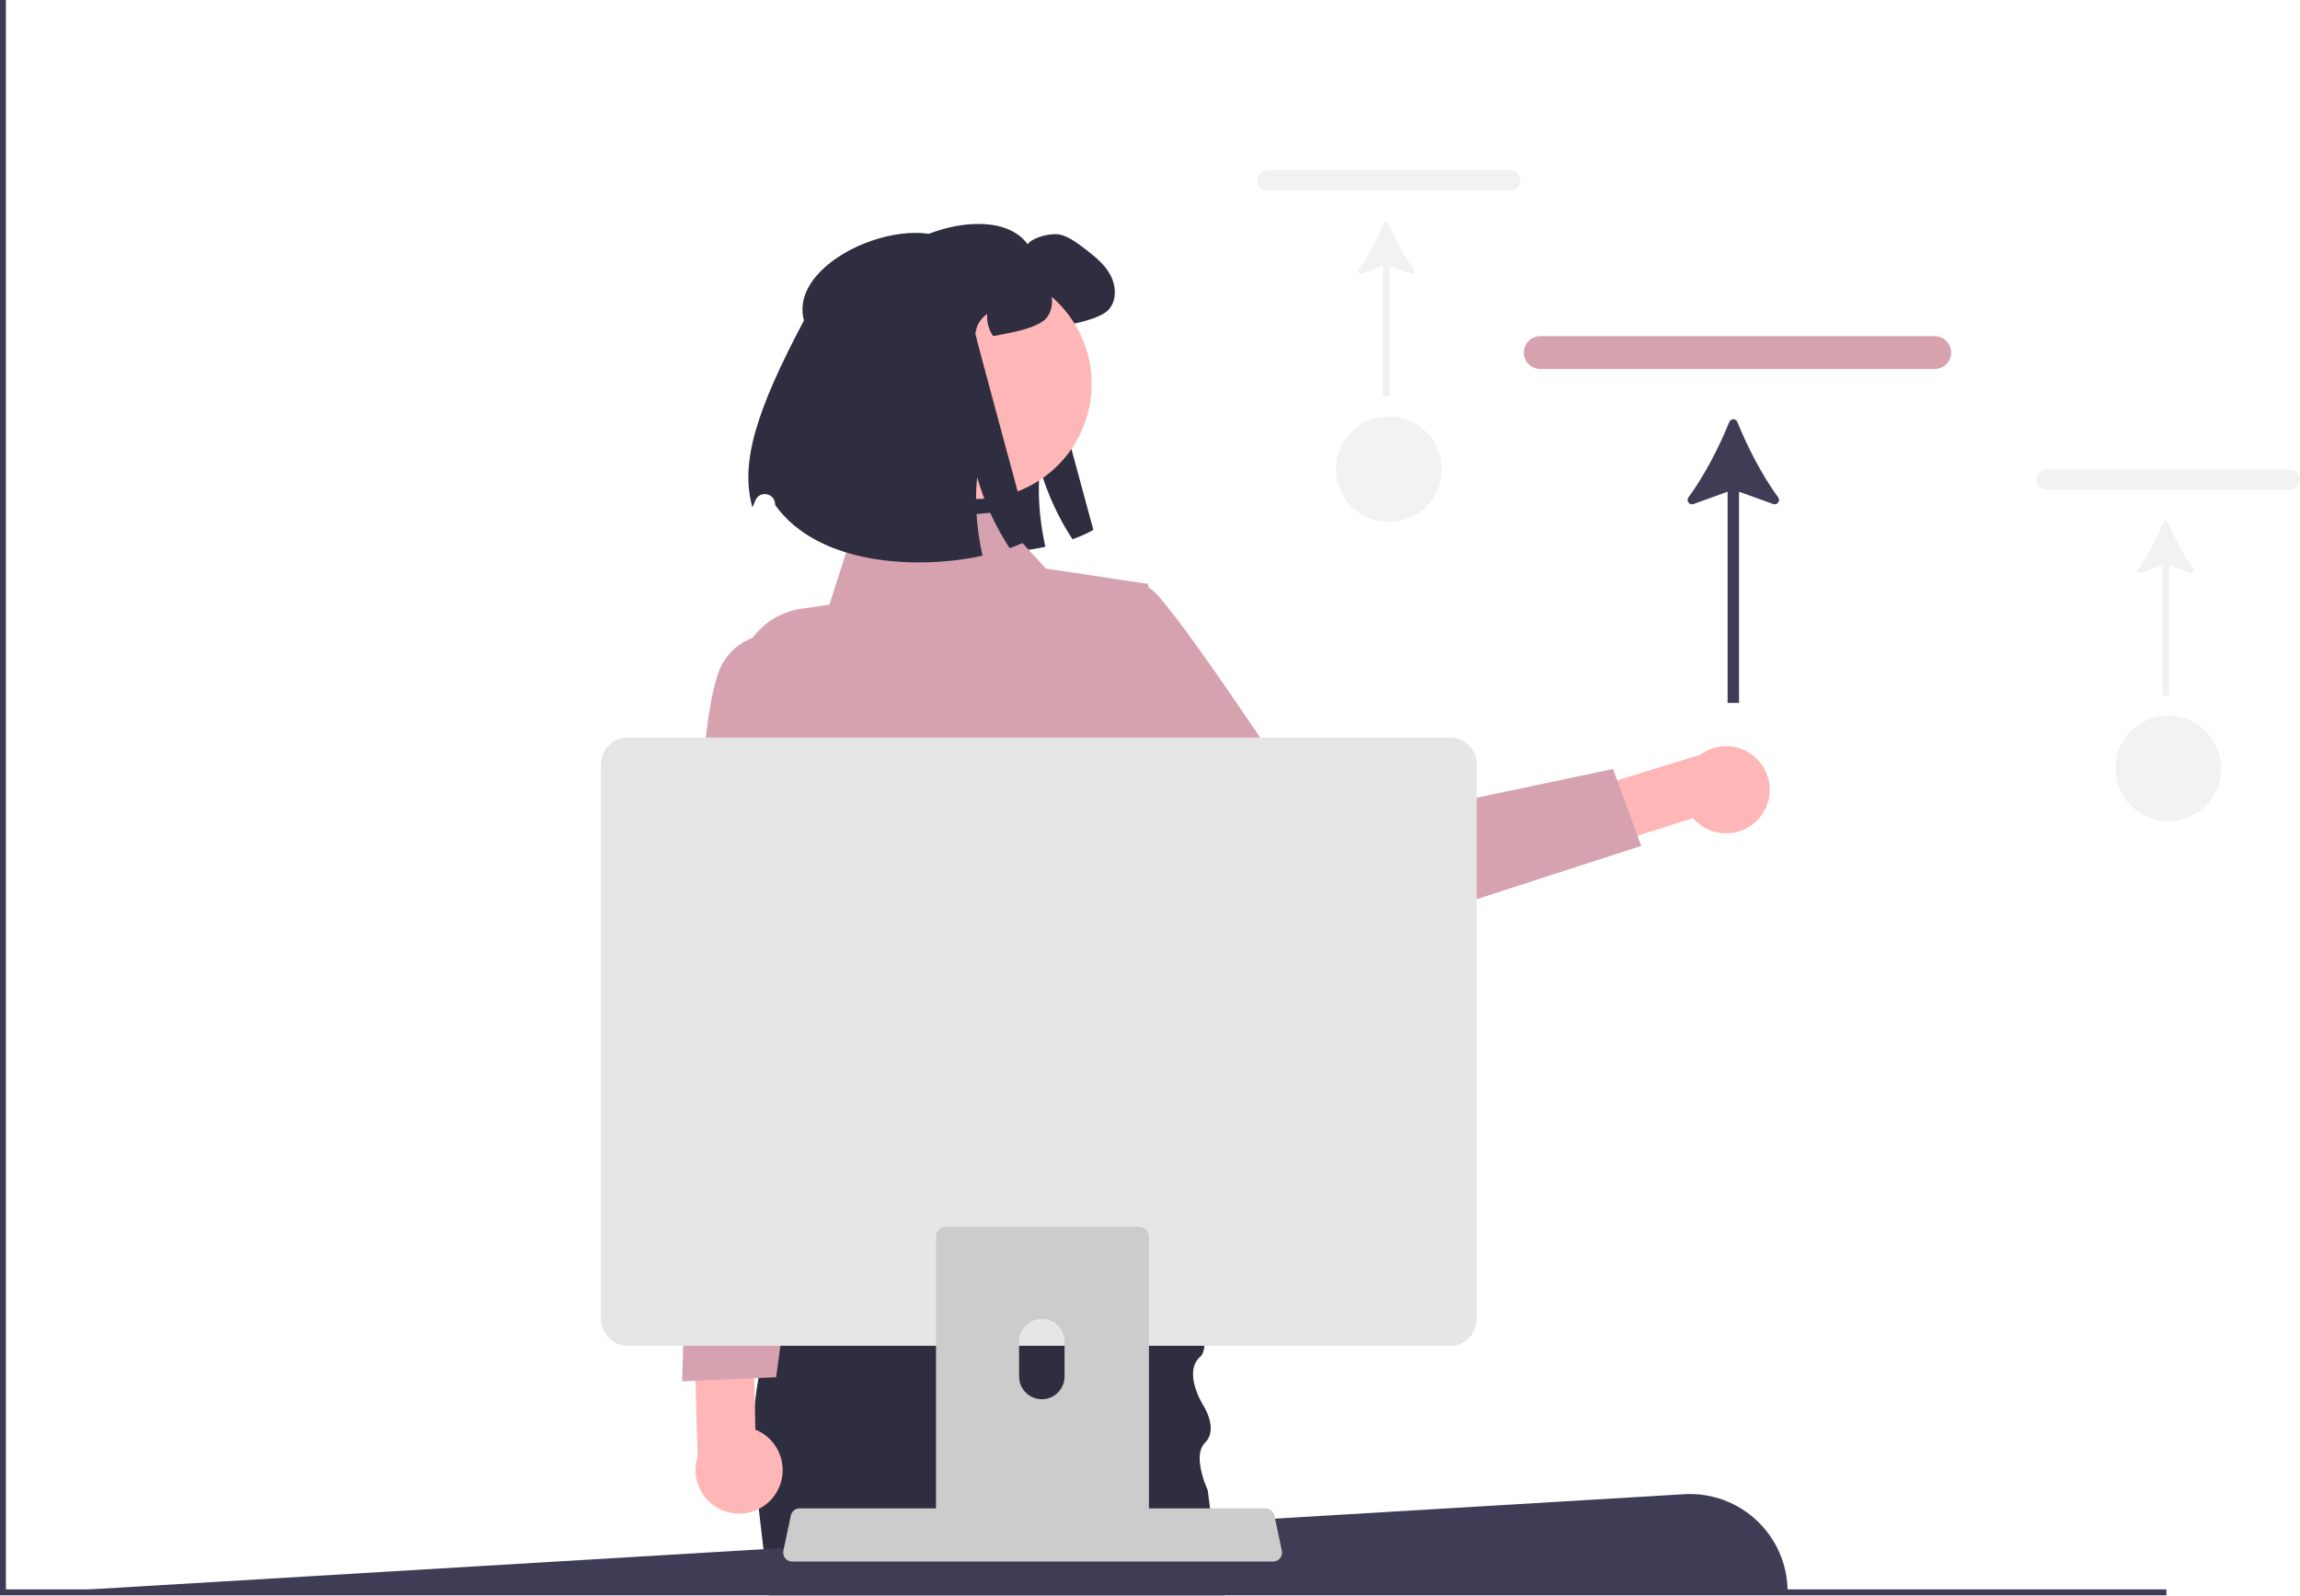
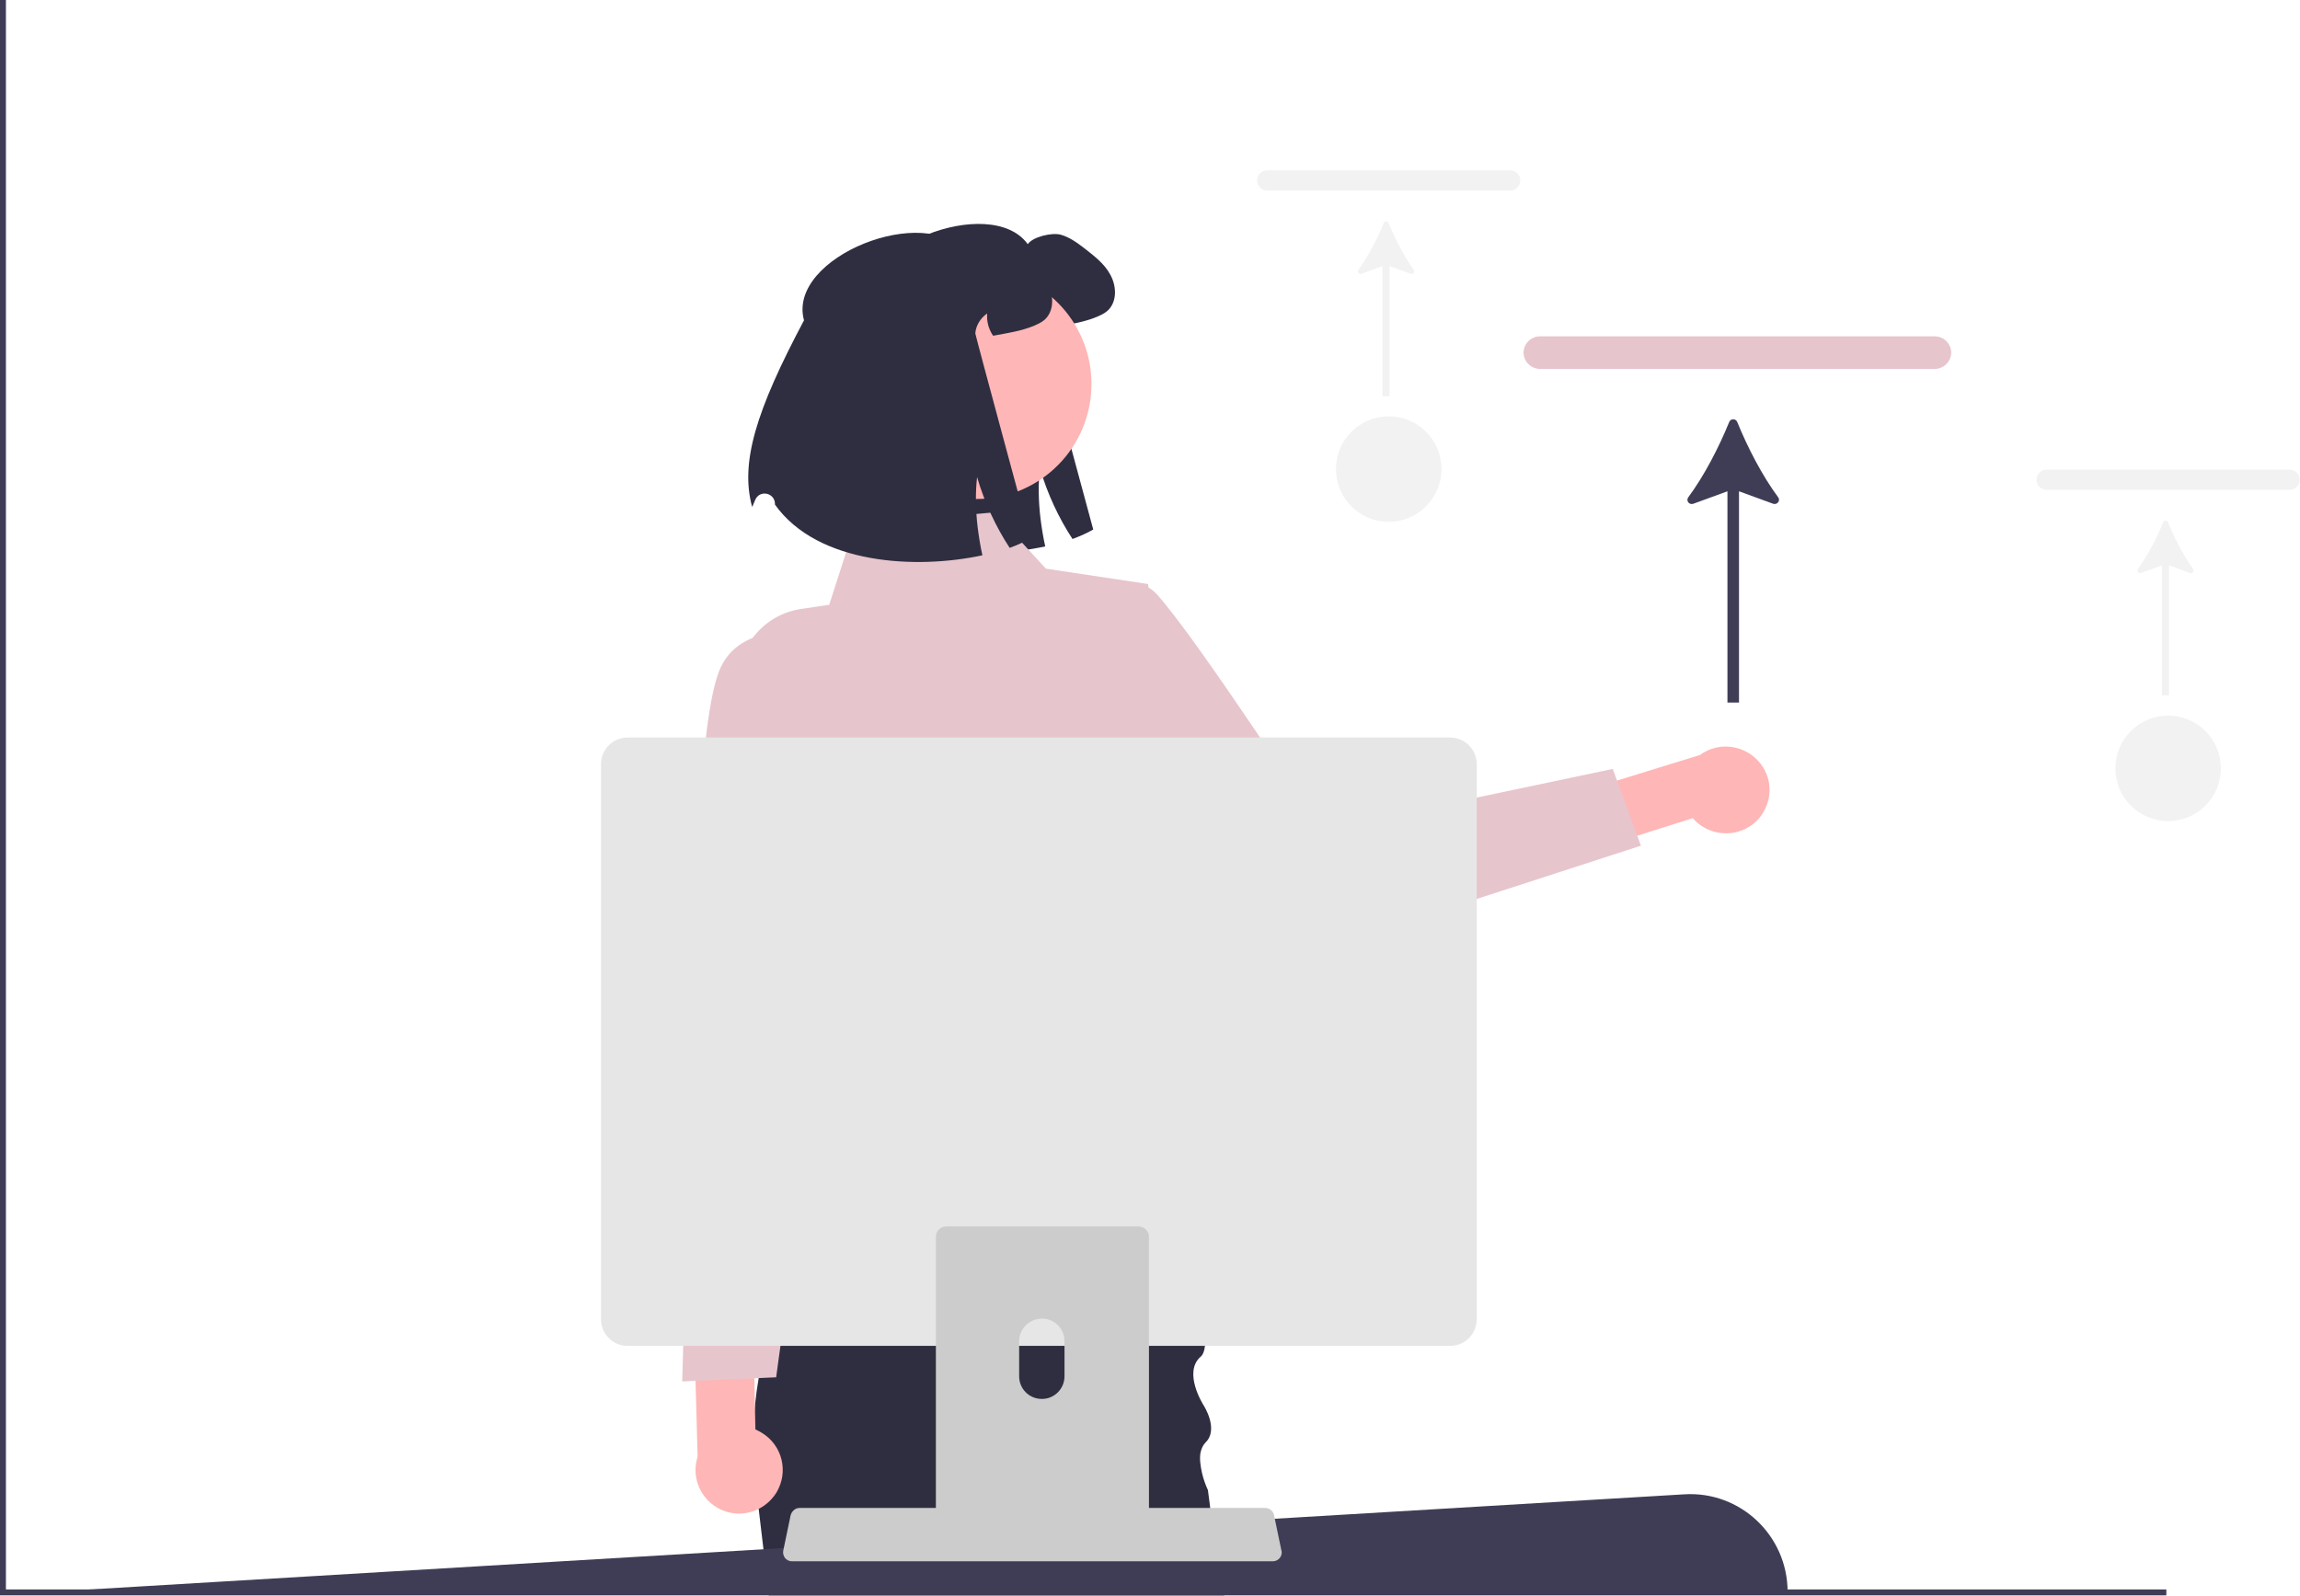
- <svg xmlns="http://www.w3.org/2000/svg" width="776.057" height="538.35" viewBox="0 0 776.057 538.35">
-   <path d="M292.462,105.107c-5.91-21.549,41.76-40.027,54.278-22.674,1.741-2.467,8.174-3.966,11.125-3.209,2.952,.757,5.434,2.649,7.856,4.48,3.33,2.558,6.781,5.207,8.824,8.885,2.059,3.663,2.376,8.658-.393,11.837-2.195,2.528-8.673,4.162-11.973,4.828-2.301,.469-4.238,.848-5.903,1.12-1.483-2.164-2.24-4.844-1.968-7.462-2.24,1.483-3.754,4.026-3.996,6.72-.045,.56,18.602,69.173,18.602,69.173-1.922,1.135-4.299,2.195-7.038,3.163-4.647-7.008-8.461-15.272-10.974-23.915-.575,5.343-.484,11.14,.212,17.028,.363,3.133,.908,6.282,1.604,9.43-22.159,4.783-55.489,3.209-69.99-17.134-.003-.084-.005-.168-.007-.253-.104-3.807-5.297-4.752-6.687-1.207-.352,.898-.676,1.674-.965,2.292-4.223-15.106,1.241-32.588,17.392-63.103Z" fill="#2f2e41" />
-   <path d="M593.672,275.988c-5.243,6.219-14.534,7.009-20.753,1.766-.602-.508-1.163-1.063-1.677-1.661l-69.98,22.165-10.89-17.849,83.309-25.717c6.536-4.822,15.744-3.433,20.566,3.103,4.035,5.469,3.797,12.991-.576,18.194Z" fill="#ffb6b6" />
-   <path d="M345.842,220.601s30.99-34.857,44.49-20.05c13.499,14.807,55.616,79.692,55.616,79.692l98.313-20.742,9.507,25.946-111.63,36.174c-8.392,2.719-17.589-.101-23.014-7.057l-73.282-93.963Z" fill="#d7a2af" />
-   <path d="M413.15,538.35h-153.71l-.14-1.2-.09-.8-1.32-11.2-1.87-15.95-.72-6.13c-.05-.31-.1-.61-.14-.92-.63-3.99-.99-8-1.12-12-.19-5.5,.06-10.99,.65-16.41v-.03c.32-2.93,.73-5.83,1.24-8.7,.64-3.69,1.41-7.32,2.3-10.87,1.02-4.12,2.18-8.13,3.45-12,1.46-4.53,3.06-8.87,4.71-12.97,.18-.44,.36-.88,.53-1.31l.01-.01c8.7-21.21,18.58-35.7,18.58-35.7h111.98s5.18,22.73,7.75,41.5c.41,2.97,.75,5.83,1,8.49,.45,4.91,.58,9.13,.19,12-.24,1.78-.68,3.04-1.36,3.62-6.16,5.26,.89,16.42,.89,16.42,0,0,5.28,8.07,.68,12.61-.91,.9-1.43,2.06-1.68,3.36-.4,2.15-.05,4.65,.5,6.86,.55,2.22,1.31,4.15,1.73,5.14,.19,.44,.31,.69,.31,.69l.78,6.17,.76,5.94,1.29,10.2,.39,1.8,2.01,9.4,.17,.8,.25,1.2Z" fill="#2f2e41" />
-   <path d="M335.508,172.912l-46.998,4.186-8.662,26.956-9.44,1.367c-16.131,2.336-25.732,19.254-19.464,34.3l8.306,19.939s-12.2,37.658,2.784,53.481l6.377,69.688-14.384,45.941,168.133,5.427-28.639-57.625-.849-35.78s18.301-64.672,1.334-85.242l-6.62-58.51-34.49-5.173-17.387-18.954Z" fill="#d7a2af" />
-   <circle cx="329.504" cy="129.561" r="38.825" transform="translate(128.8703 421.2885) rotate(-76.94666)" fill="#ffb6b6" />
-   <path d="M271.271,108.134c-5.91-21.549,41.76-40.027,54.278-22.674,1.741-2.467,8.174-3.966,11.125-3.209,2.952,.757,5.434,2.649,7.856,4.48,3.33,2.558,6.781,5.207,8.824,8.885,2.059,3.663,2.376,8.658-.393,11.837-2.195,2.528-8.673,4.162-11.973,4.828-2.301,.469-4.238,.848-5.903,1.12-1.483-2.164-2.24-4.844-1.968-7.462-2.24,1.483-3.754,4.026-3.996,6.72-.045,.56,18.602,69.173,18.602,69.173-1.922,1.135-4.299,2.195-7.038,3.163-4.647-7.008-8.461-15.272-10.974-23.915-.575,5.343-.484,11.14,.212,17.028,.363,3.133,.908,6.282,1.604,9.43-22.159,4.783-55.489,3.209-69.99-17.134-.003-.084-.005-.168-.007-.253-.104-3.807-5.297-4.752-6.687-1.207-.352,.898-.676,1.674-.965,2.292-4.223-15.106,1.241-32.588,17.392-63.103Z" fill="#2f2e41" />
-   <path d="M603.16,537.15H81.16l-81,1,568.062-33.914c18.949-1.131,34.938,13.931,34.938,32.914v0Z" fill="#3f3d56" />
-   <polygon points="731 536.35 731 538.35 0 538.35 0 0 2 0 2 536.35 731 536.35" fill="#3f3d56" />
-   <path d="M652.783,124.519h-133.052c-3.068,0-5.565-2.487-5.565-5.544s2.497-5.543,5.565-5.543h133.052c3.068,0,5.564,2.486,5.564,5.543s-2.495,5.544-5.564,5.544Z" fill="#d7a2af" />
-   <path d="M586.206,142.4c-.497-1.226-2.215-1.225-2.712,0-3.469,8.552-8.408,18.129-13.78,25.448-.86,1.172,.326,2.738,1.692,2.243l11.515-4.166v71.284h3.855v-71.284l11.52,4.167c1.367,.494,2.552-1.071,1.692-2.243-5.372-7.319-10.311-16.897-13.783-25.449Z" fill="#3f3d56" />
-   <path d="M772.627,165.267h-82.03c-1.892,0-3.431-1.534-3.431-3.418s1.539-3.418,3.431-3.418h82.03c1.892,0,3.43,1.533,3.43,3.418s-1.538,3.418-3.43,3.418Z" fill="#f2f2f2" />
-   <path d="M731.581,176.291c-.307-.756-1.365-.756-1.672,0-2.139,5.272-5.184,11.177-8.496,15.689-.53,.722,.201,1.688,1.043,1.383l7.099-2.568v43.949h2.377v-43.949l7.102,2.569c.843,.305,1.574-.661,1.043-1.383-3.312-4.512-6.357-10.417-8.497-15.69Z" fill="#f2f2f2" />
-   <circle cx="731.625" cy="259.325" r="17.825" fill="#f2f2f2" />
-   <path d="M509.627,64.267h-82.03c-1.892,0-3.431-1.534-3.431-3.418s1.539-3.418,3.431-3.418h82.03c1.892,0,3.43,1.533,3.43,3.418s-1.538,3.418-3.43,3.418Z" fill="#f2f2f2" />
-   <path d="M468.581,75.291c-.307-.756-1.365-.756-1.672,0-2.139,5.272-5.184,11.177-8.496,15.689-.53,.722,.201,1.688,1.043,1.383l7.099-2.568v43.949h2.377v-43.949l7.102,2.569c.843,.305,1.574-.661,1.043-1.383-3.312-4.512-6.357-10.417-8.497-15.69Z" fill="#f2f2f2" />
-   <circle cx="468.625" cy="158.325" r="17.825" fill="#f2f2f2" />
-   <path d="M261.968,503.708c4.206-6.962,1.972-16.015-4.99-20.221-.674-.407-1.38-.76-2.111-1.055l-1.476-73.391-20.4-4.583,2.391,87.155c-2.469,7.738,1.803,16.012,9.542,18.481,6.475,2.066,13.522-.575,17.046-6.386Z" fill="#ffb6b6" />
-   <path d="M276.16,214.15s-25-6-33,11-8.681,90.976-8.681,90.976l-4.319,150.024,31.712-1.398,25.288-184.602-11-66Z" fill="#d7a2af" />
+ <svg xmlns="http://www.w3.org/2000/svg" version="1.1" id="Capa_1" x="0px" y="0px" viewBox="0 0 776.1 538.4" style="enable-background:new 0 0 776.1 538.4;" xml:space="preserve">
+   <style type="text/css">
+ 	.st0{fill:#2F2E41;}
+ 	.st1{fill:#FFB6B6;}
+ 	.st2{fill:#E7C5CD;}
+ 	.st3{fill:#3F3D56;}
+ 	.st4{fill:#F2F2F2;}
+ 	.st5{fill:#CCCCCC;}
+ 	.st6{fill:#E6E6E6;}
+ </style>
+   <path class="st0" d="M292.5,105.1c-5.9-21.5,41.8-40,54.3-22.7c1.7-2.5,8.2-4,11.1-3.2s5.4,2.6,7.9,4.5c3.3,2.6,6.8,5.2,8.8,8.9  c2.1,3.7,2.4,8.7-0.4,11.8c-2.2,2.5-8.7,4.2-12,4.8c-2.3,0.5-4.2,0.8-5.9,1.1c-1.5-2.2-2.2-4.8-2-7.5c-2.2,1.5-3.8,4-4,6.7  c0,0.6,18.6,69.2,18.6,69.2c-1.9,1.1-4.3,2.2-7,3.2c-4.6-7-8.5-15.3-11-23.9c-0.6,5.3-0.5,11.1,0.2,17c0.4,3.1,0.9,6.3,1.6,9.4  c-22.2,4.8-55.5,3.2-70-17.1c0-0.1,0-0.2,0-0.3c-0.1-3.8-5.3-4.8-6.7-1.2c-0.4,0.9-0.7,1.7-1,2.3  C270.8,153.1,276.3,135.6,292.5,105.1L292.5,105.1z" />
+   <path class="st1" d="M593.7,276c-5.2,6.2-14.5,7-20.8,1.8c-0.6-0.5-1.2-1.1-1.7-1.7l-70,22.2l-10.9-17.8l83.3-25.7  c6.5-4.8,15.7-3.4,20.6,3.1C598.3,263.3,598,270.8,593.7,276L593.7,276z" />
+   <path class="st2" d="M345.8,220.6c0,0,31-34.9,44.5-20.1c13.5,14.8,55.6,79.7,55.6,79.7l98.3-20.7l9.5,25.9l-111.6,36.2  c-8.4,2.7-17.6-0.1-23-7.1L345.8,220.6z" />
+   <path class="st0" d="M413.1,538.4H259.4l-0.1-1.2l-0.1-0.8l-1.3-11.2l-1.9-16l-0.7-6.1c0-0.3-0.1-0.6-0.1-0.9c-0.6-4-1-8-1.1-12  c-0.2-5.5,0.1-11,0.7-16.4v0c0.3-2.9,0.7-5.8,1.2-8.7c0.6-3.7,1.4-7.3,2.3-10.9c1-4.1,2.2-8.1,3.5-12c1.5-4.5,3.1-8.9,4.7-13  c0.2-0.4,0.4-0.9,0.5-1.3l0,0c8.7-21.2,18.6-35.7,18.6-35.7h112c0,0,5.2,22.7,7.8,41.5c0.4,3,0.8,5.8,1,8.5c0.5,4.9,0.6,9.1,0.2,12  c-0.2,1.8-0.7,3-1.4,3.6c-6.2,5.3,0.9,16.4,0.9,16.4s5.3,8.1,0.7,12.6c-0.9,0.9-1.4,2.1-1.7,3.4c-0.4,2.1,0,4.6,0.5,6.9  c0.5,2.2,1.3,4.2,1.7,5.1c0.2,0.4,0.3,0.7,0.3,0.7l0.8,6.2l0.8,5.9l1.3,10.2l0.4,1.8l2,9.4l0.2,0.8L413.1,538.4z" />
+   <path class="st2" d="M335.5,172.9l-47,4.2l-8.7,27l-9.4,1.4c-16.1,2.3-25.7,19.3-19.5,34.3l8.3,19.9c0,0-12.2,37.7,2.8,53.5  l6.4,69.7L254,428.8l168.1,5.4l-28.6-57.6l-0.8-35.8c0,0,18.3-64.7,1.3-85.2l-6.6-58.5l-34.5-5.2L335.5,172.9L335.5,172.9z" />
+   <circle class="st1" cx="329.5" cy="129.6" r="38.8" />
+   <path class="st0" d="M271.3,108.1c-5.9-21.5,41.8-40,54.3-22.7c1.7-2.5,8.2-4,11.1-3.2s5.4,2.6,7.9,4.5c3.3,2.6,6.8,5.2,8.8,8.9  c2.1,3.7,2.4,8.7-0.4,11.8c-2.2,2.5-8.7,4.2-12,4.8c-2.3,0.5-4.2,0.8-5.9,1.1c-1.5-2.2-2.2-4.8-2-7.5c-2.2,1.5-3.8,4-4,6.7  c0,0.6,18.6,69.2,18.6,69.2c-1.9,1.1-4.3,2.2-7,3.2c-4.6-7-8.5-15.3-11-23.9c-0.6,5.3-0.5,11.1,0.2,17c0.4,3.1,0.9,6.3,1.6,9.4  c-22.2,4.8-55.5,3.2-70-17.1c0-0.1,0-0.2,0-0.3c-0.1-3.8-5.3-4.8-6.7-1.2c-0.4,0.9-0.7,1.7-1,2.3  C249.7,156.1,255.1,138.6,271.3,108.1z" />
+   <path class="st3" d="M603.2,537.2h-522l-81,1l568.1-33.9C587.2,503.1,603.2,518.2,603.2,537.2L603.2,537.2L603.2,537.2z" />
+   <polygon class="st3" points="731,536.4 731,538.4 0,538.4 0,0 2,0 2,536.4 " />
+   <path class="st2" d="M652.8,124.5H519.7c-3.1,0-5.6-2.5-5.6-5.5s2.5-5.5,5.6-5.5h133.1c3.1,0,5.6,2.5,5.6,5.5  S655.9,124.5,652.8,124.5L652.8,124.5z" />
+   <path class="st3" d="M586.2,142.4c-0.5-1.2-2.2-1.2-2.7,0c-3.5,8.6-8.4,18.1-13.8,25.4c-0.9,1.2,0.3,2.7,1.7,2.2l11.5-4.2v71.3h3.9  v-71.3l11.5,4.2c1.4,0.5,2.6-1.1,1.7-2.2C594.6,160.5,589.7,151,586.2,142.4z" />
+   <path class="st4" d="M772.6,165.3h-82c-1.9,0-3.4-1.5-3.4-3.4s1.5-3.4,3.4-3.4h82c1.9,0,3.4,1.5,3.4,3.4S774.5,165.3,772.6,165.3z" />
+   <path class="st4" d="M731.6,176.3c-0.3-0.8-1.4-0.8-1.7,0c-2.1,5.3-5.2,11.2-8.5,15.7c-0.5,0.7,0.2,1.7,1,1.4l7.1-2.6v43.9h2.4  v-43.9l7.1,2.6c0.8,0.3,1.6-0.7,1-1.4C736.8,187.5,733.7,181.6,731.6,176.3z" />
+   <circle class="st4" cx="731.6" cy="259.3" r="17.8" />
+   <path class="st4" d="M509.6,64.3h-82c-1.9,0-3.4-1.5-3.4-3.4s1.5-3.4,3.4-3.4h82c1.9,0,3.4,1.5,3.4,3.4S511.5,64.3,509.6,64.3z" />
+   <path class="st4" d="M468.6,75.3c-0.3-0.8-1.4-0.8-1.7,0c-2.1,5.3-5.2,11.2-8.5,15.7c-0.5,0.7,0.2,1.7,1,1.4l7.1-2.6v43.9h2.4V89.8  l7.1,2.6c0.8,0.3,1.6-0.7,1-1.4C473.8,86.5,470.7,80.6,468.6,75.3L468.6,75.3z" />
+   <circle class="st4" cx="468.6" cy="158.3" r="17.8" />
+   <path class="st1" d="M262,503.7c4.2-7,2-16-5-20.2c-0.7-0.4-1.4-0.8-2.1-1.1l-1.5-73.4l-20.4-4.6l2.4,87.2c-2.5,7.7,1.8,16,9.5,18.5  C251.4,512.2,258.4,509.5,262,503.7L262,503.7z" />
+   <path class="st2" d="M276.2,214.2c0,0-25-6-33,11s-8.7,91-8.7,91l-4.3,150l31.7-1.4l25.3-184.6L276.2,214.2z" />
  <g>
-     <path d="M264.939,525.845c.563,.706,1.418,1.115,2.32,1.11h162.34c1.65-.002,2.986-1.341,2.984-2.991-0-.205-.022-.409-.064-.609l-2.52-11.97c-.212-.992-.912-1.809-1.86-2.17-.338-.133-.697-.2-1.06-.2h-157.31c-.363-0-.722,.068-1.06,.2-.948,.361-1.648,1.178-1.86,2.17l-2.52,11.97c-.182,.88,.042,1.794,.61,2.49Z" fill="#ccc" />
-     <path d="M202.789,257.885v187.26c.004,4.969,4.031,8.996,9,9H489.289c4.969-.004,8.996-4.031,9-9v-187.26c-.012-4.964-4.036-8.984-9-8.99H211.789c-4.964,.006-8.988,4.026-9,8.99Z" fill="#e6e6e6" />
-     <path d="M385.24,414.1c-.33-.11-.68-.16-1.03-.16h-64.92c-1.91,0-3.47,1.55-3.47,3.46v102.56h71.85v-102.56c0-1.51-.98-2.85-2.43-3.3Zm-26.04,50.44c-.02,4.24-3.47,7.66-7.71,7.64-4.21-.03-7.61-3.43-7.63-7.64v-11.9c.04-4.23,3.51-7.63,7.74-7.59,4.18,.04,7.56,3.42,7.6,7.59v11.9Z" fill="#ccc" />
+     <path class="st5" d="M264.9,525.8c0.6,0.7,1.4,1.1,2.3,1.1h162.3c1.6,0,3-1.3,3-3c0-0.2,0-0.4-0.1-0.6l-2.5-12   c-0.2-1-0.9-1.8-1.9-2.2c-0.3-0.1-0.7-0.2-1.1-0.2H269.8c-0.4,0-0.7,0.1-1.1,0.2c-0.9,0.4-1.6,1.2-1.9,2.2l-2.5,12   C264.1,524.2,264.4,525.1,264.9,525.8z" />
+     <path class="st6" d="M202.8,257.9v187.3c0,5,4,9,9,9h277.5c5,0,9-4,9-9V257.9c0-5-4-9-9-9H211.8   C206.8,248.9,202.8,252.9,202.8,257.9z" />
+     <path class="st5" d="M385.2,414.1c-0.3-0.1-0.7-0.2-1-0.2h-64.9c-1.9,0-3.5,1.5-3.5,3.5V520h71.9V417.4   C387.7,415.9,386.7,414.5,385.2,414.1z M359.2,464.5c0,4.2-3.5,7.7-7.7,7.6c-4.2,0-7.6-3.4-7.6-7.6v-11.9c0-4.2,3.5-7.6,7.7-7.6   c4.2,0,7.6,3.4,7.6,7.6V464.5z" />
  </g>
</svg>
